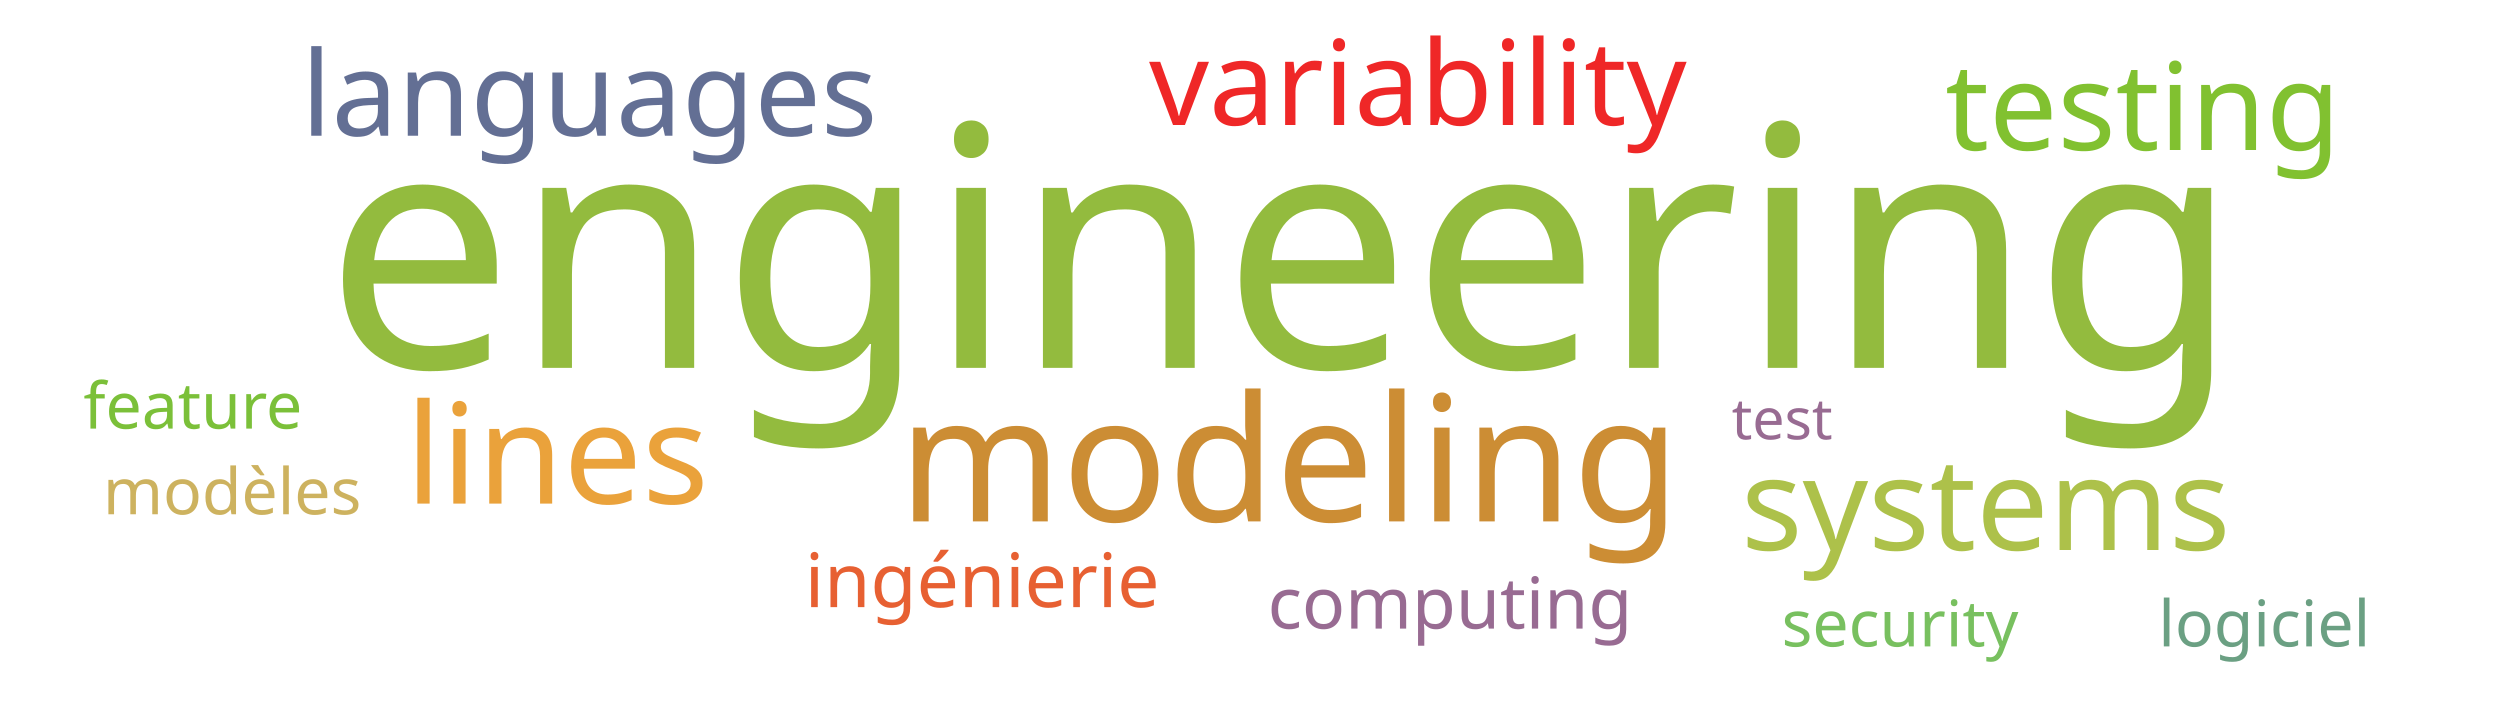
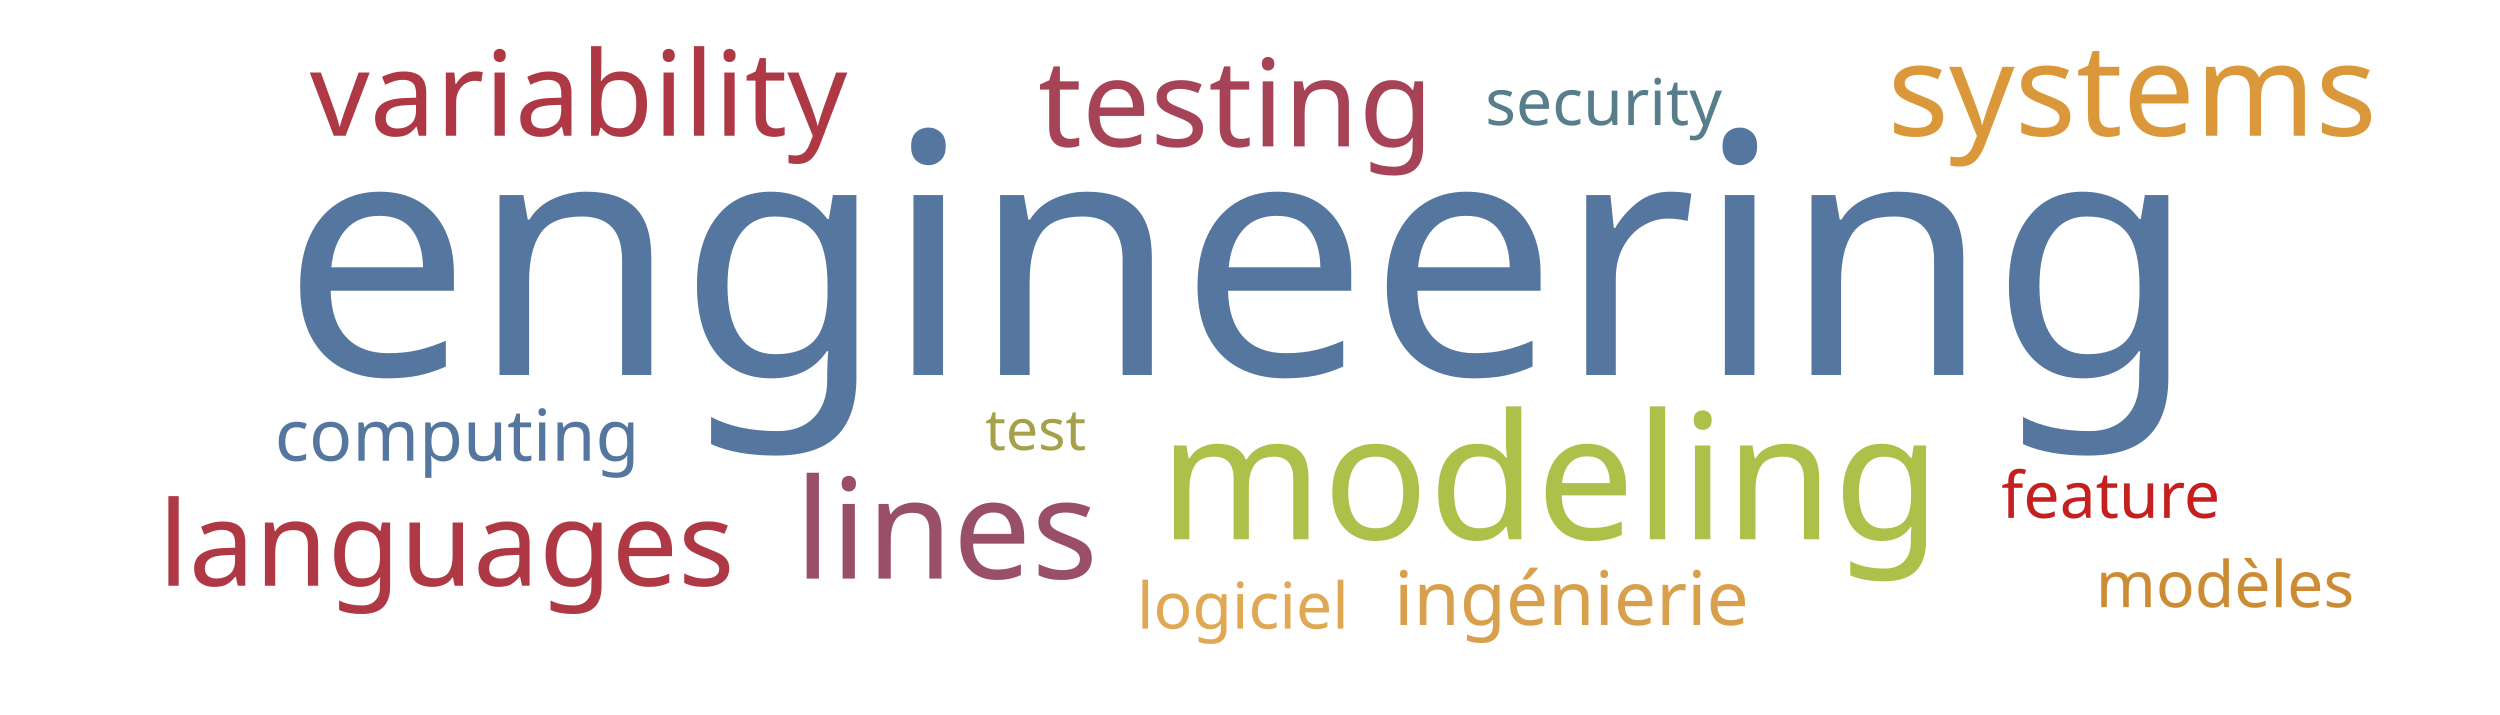
<svg xmlns="http://www.w3.org/2000/svg" width="700" height="200">
  <g transform="translate(350, 100)">
-     <text text-anchor="middle" style="font-family: Impact; font-size: 94px; fill: #93bb3e" transform="translate(9,3)rotate(0)">engineering</text>
-     <text text-anchor="middle" style="font-family: Impact; font-size: 49px; fill: #cc8d34" transform="translate(11,46)rotate(0)">modeling</text>
-     <text text-anchor="middle" style="font-family: Impact; font-size: 39px; fill: #eaa23b" transform="translate(-194,41)rotate(0)">lines</text>
-     <text text-anchor="middle" style="font-family: Impact; font-size: 36px; fill: #adc14a" transform="translate(206,54)rotate(0)">systems</text>
-     <text text-anchor="middle" style="font-family: Impact; font-size: 34px; fill: #81c130" transform="translate(250,-58)rotate(0)">testing</text>
-     <text text-anchor="middle" style="font-family: Impact; font-size: 33px; fill: #ef2727" transform="translate(47,-65)rotate(0)">variability</text>
-     <text text-anchor="middle" style="font-family: Impact; font-size: 33px; fill: #636f94" transform="translate(-185,-62)rotate(0)">languages</text>
-     <text text-anchor="middle" style="font-family: Impact; font-size: 21px; fill: #e76032" transform="translate(-75,70)rotate(0)">ingénierie</text>
-     <text text-anchor="middle" style="font-family: Impact; font-size: 20px; fill: #986b92" transform="translate(56,76)rotate(0)">computing</text>
-     <text text-anchor="middle" style="font-family: Impact; font-size: 18px; fill: #78c05f" transform="translate(182,81)rotate(0)">security</text>
-     <text text-anchor="middle" style="font-family: Impact; font-size: 18px; fill: #6ba083" transform="translate(284,81)rotate(0)">logiciel</text>
-     <text text-anchor="middle" style="font-family: Impact; font-size: 18px; fill: #7bc039" transform="translate(-296,20)rotate(0)">feature</text>
-     <text text-anchor="middle" style="font-family: Impact; font-size: 18px; fill: #cdb25f" transform="translate(-285,44)rotate(0)">modèles</text>
-     <text text-anchor="middle" style="font-family: Impact; font-size: 16px; fill: #986b92" transform="translate(149,23)rotate(0)">test</text>
+     <text text-anchor="middle" style="font-family: Impact; font-size: 94px; fill: #55769e" transform="translate(-3,5)rotate(0)">engineering</text>
+     <text text-anchor="middle" style="font-family: Impact; font-size: 49px; fill: #adc14a" transform="translate(84,51)rotate(0)">modeling</text>
+     <text text-anchor="middle" style="font-family: Impact; font-size: 39px; fill: #9a4f69" transform="translate(-85,62)rotate(0)">lines</text>
+     <text text-anchor="middle" style="font-family: Impact; font-size: 36px; fill: #da983a" transform="translate(247,-62)rotate(0)">systems</text>
+     <text text-anchor="middle" style="font-family: Impact; font-size: 34px; fill: #a74356" transform="translate(-4,-59)rotate(0)">testing</text>
+     <text text-anchor="middle" style="font-family: Impact; font-size: 33px; fill: #af3845" transform="translate(-188,-62)rotate(0)">variability</text>
+     <text text-anchor="middle" style="font-family: Impact; font-size: 33px; fill: #af3845" transform="translate(-225,64)rotate(0)">languages</text>
+     <text text-anchor="middle" style="font-family: Impact; font-size: 21px; fill: #d8a04c" transform="translate(90,75)rotate(0)">ingénierie</text>
+     <text text-anchor="middle" style="font-family: Impact; font-size: 20px; fill: #55769e" transform="translate(-222,29)rotate(0)">computing</text>
+     <text text-anchor="middle" style="font-family: Impact; font-size: 18px; fill: #c42020" transform="translate(241,45)rotate(0)">feature</text>
+     <text text-anchor="middle" style="font-family: Impact; font-size: 18px; fill: #587e8c" transform="translate(99,-65)rotate(0)">security</text>
+     <text text-anchor="middle" style="font-family: Impact; font-size: 18px; fill: #e1a853" transform="translate(-2,76)rotate(0)">logiciel</text>
+     <text text-anchor="middle" style="font-family: Impact; font-size: 18px; fill: #cc8c34" transform="translate(273,70)rotate(0)">modèles</text>
+     <text text-anchor="middle" style="font-family: Impact; font-size: 16px; fill: #a5a14a" transform="translate(-60,26)rotate(0)">test</text>
  </g>
</svg>
